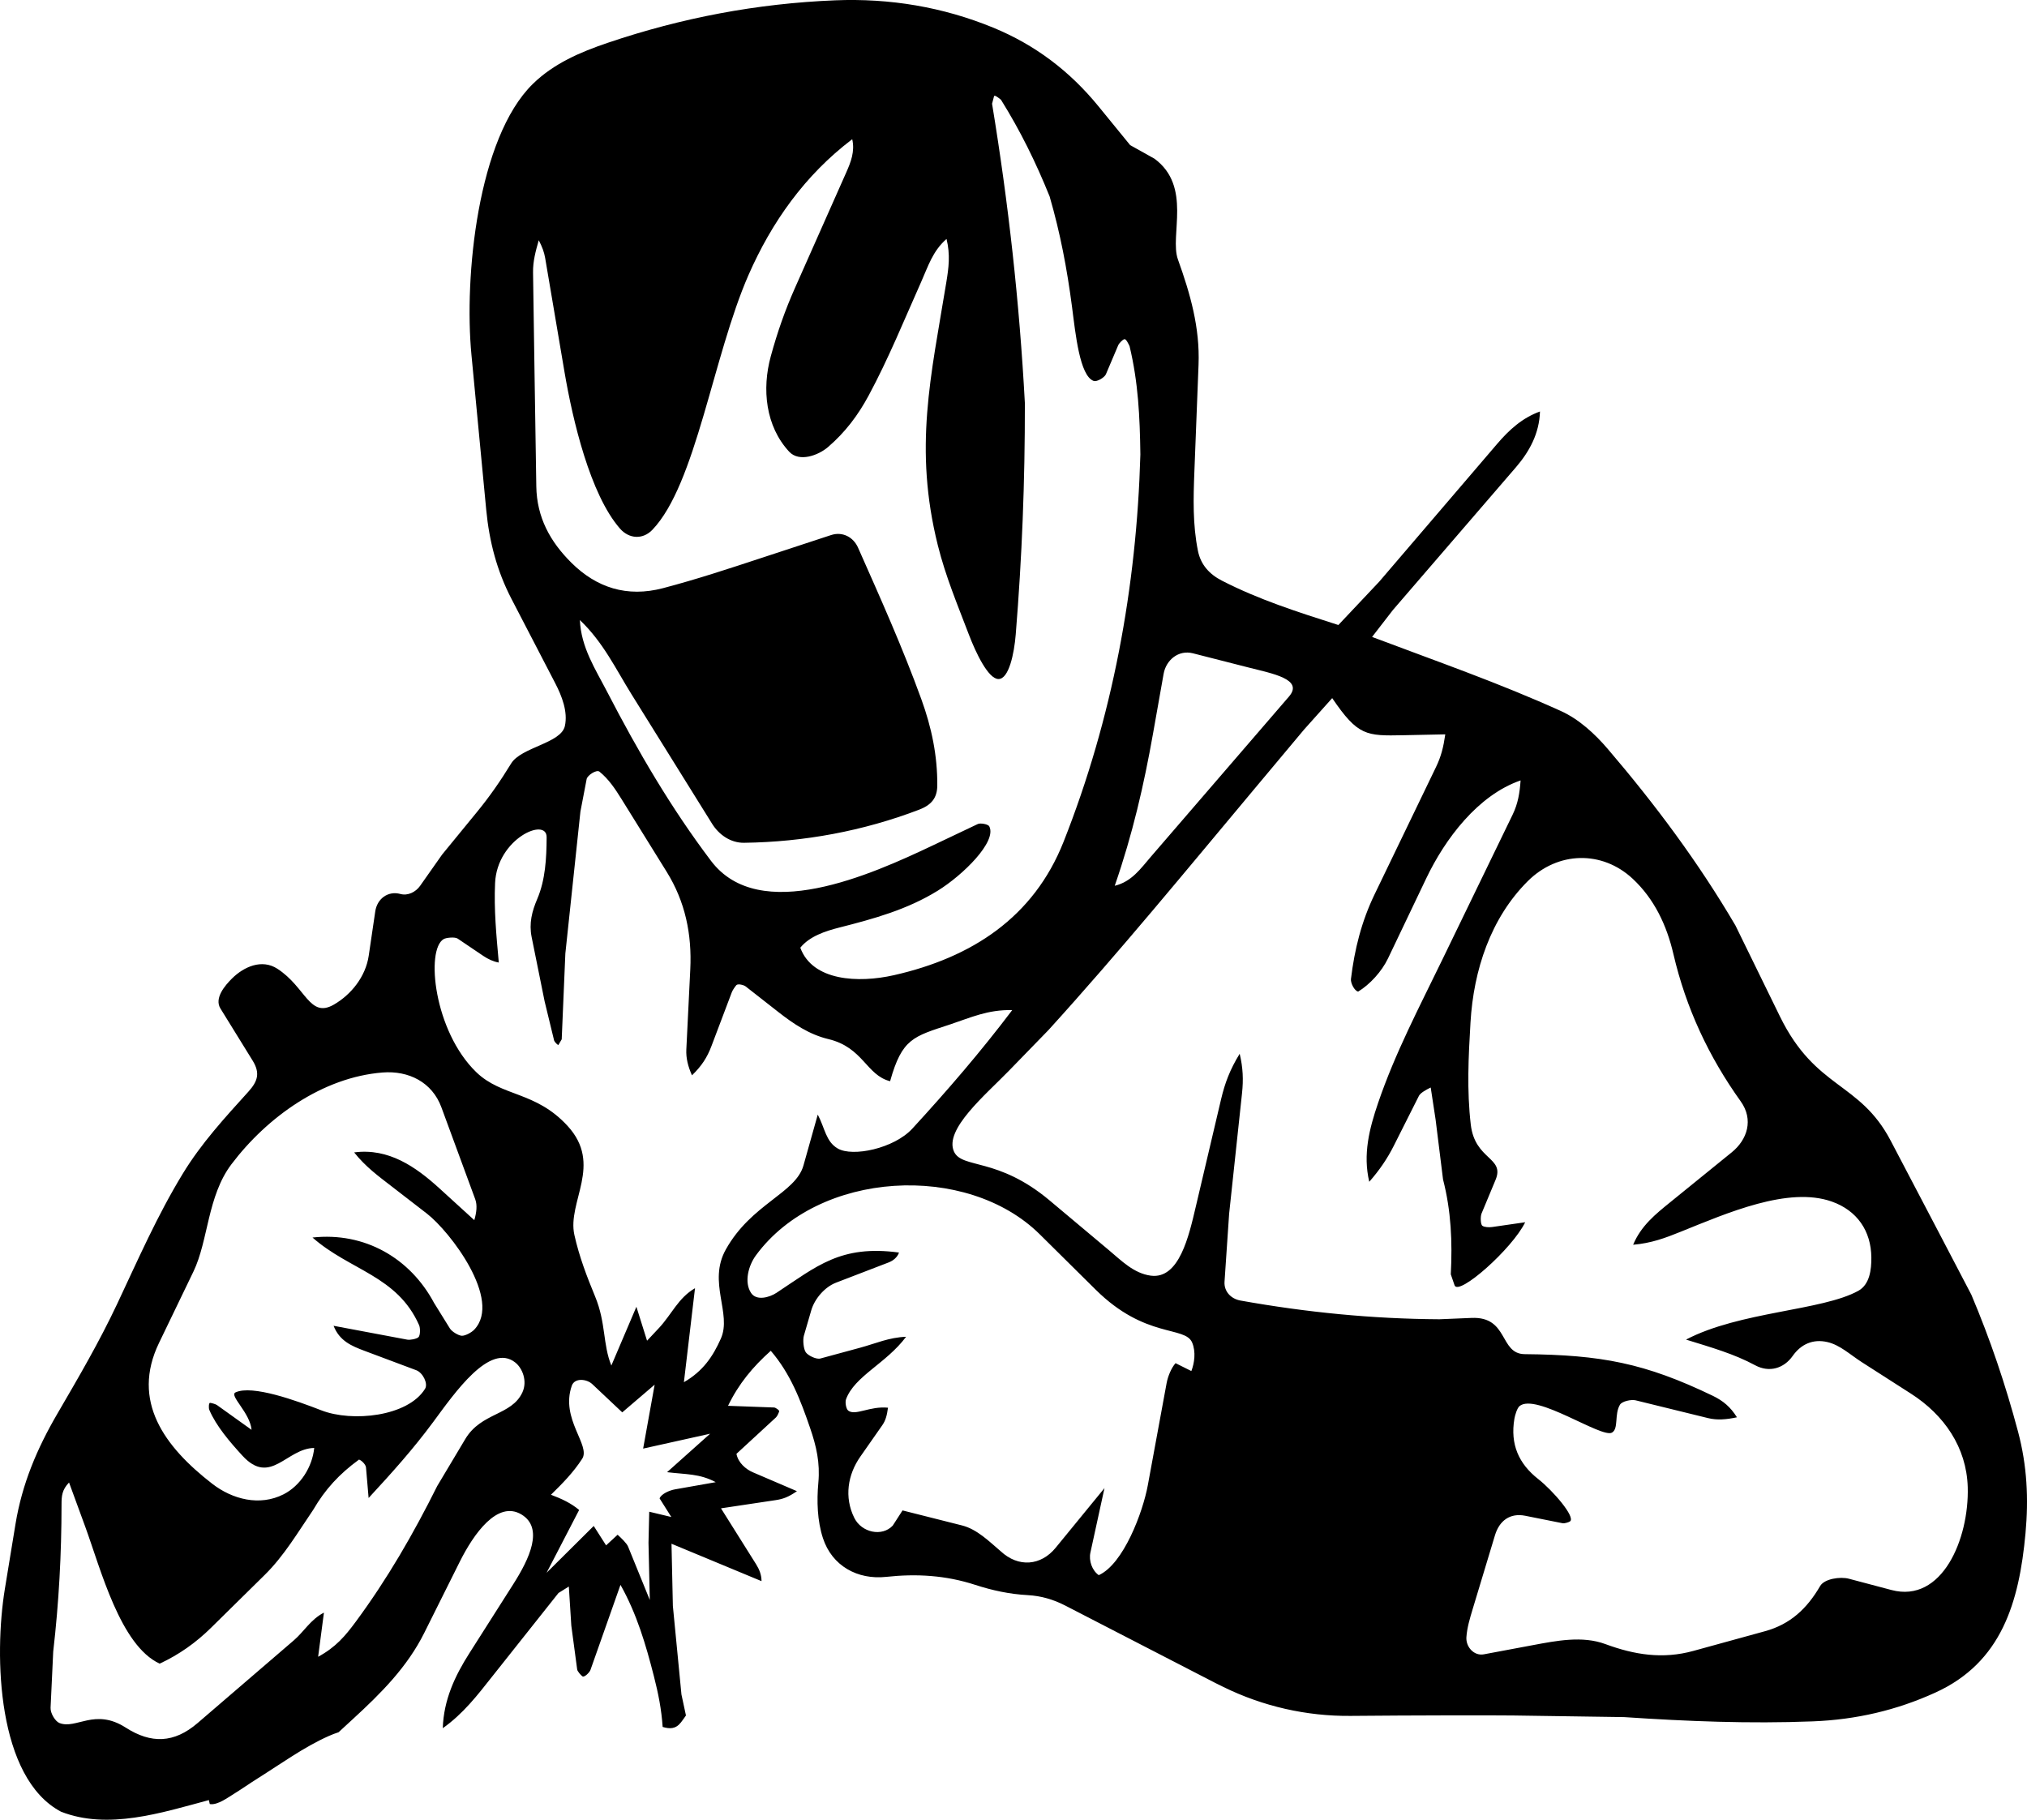
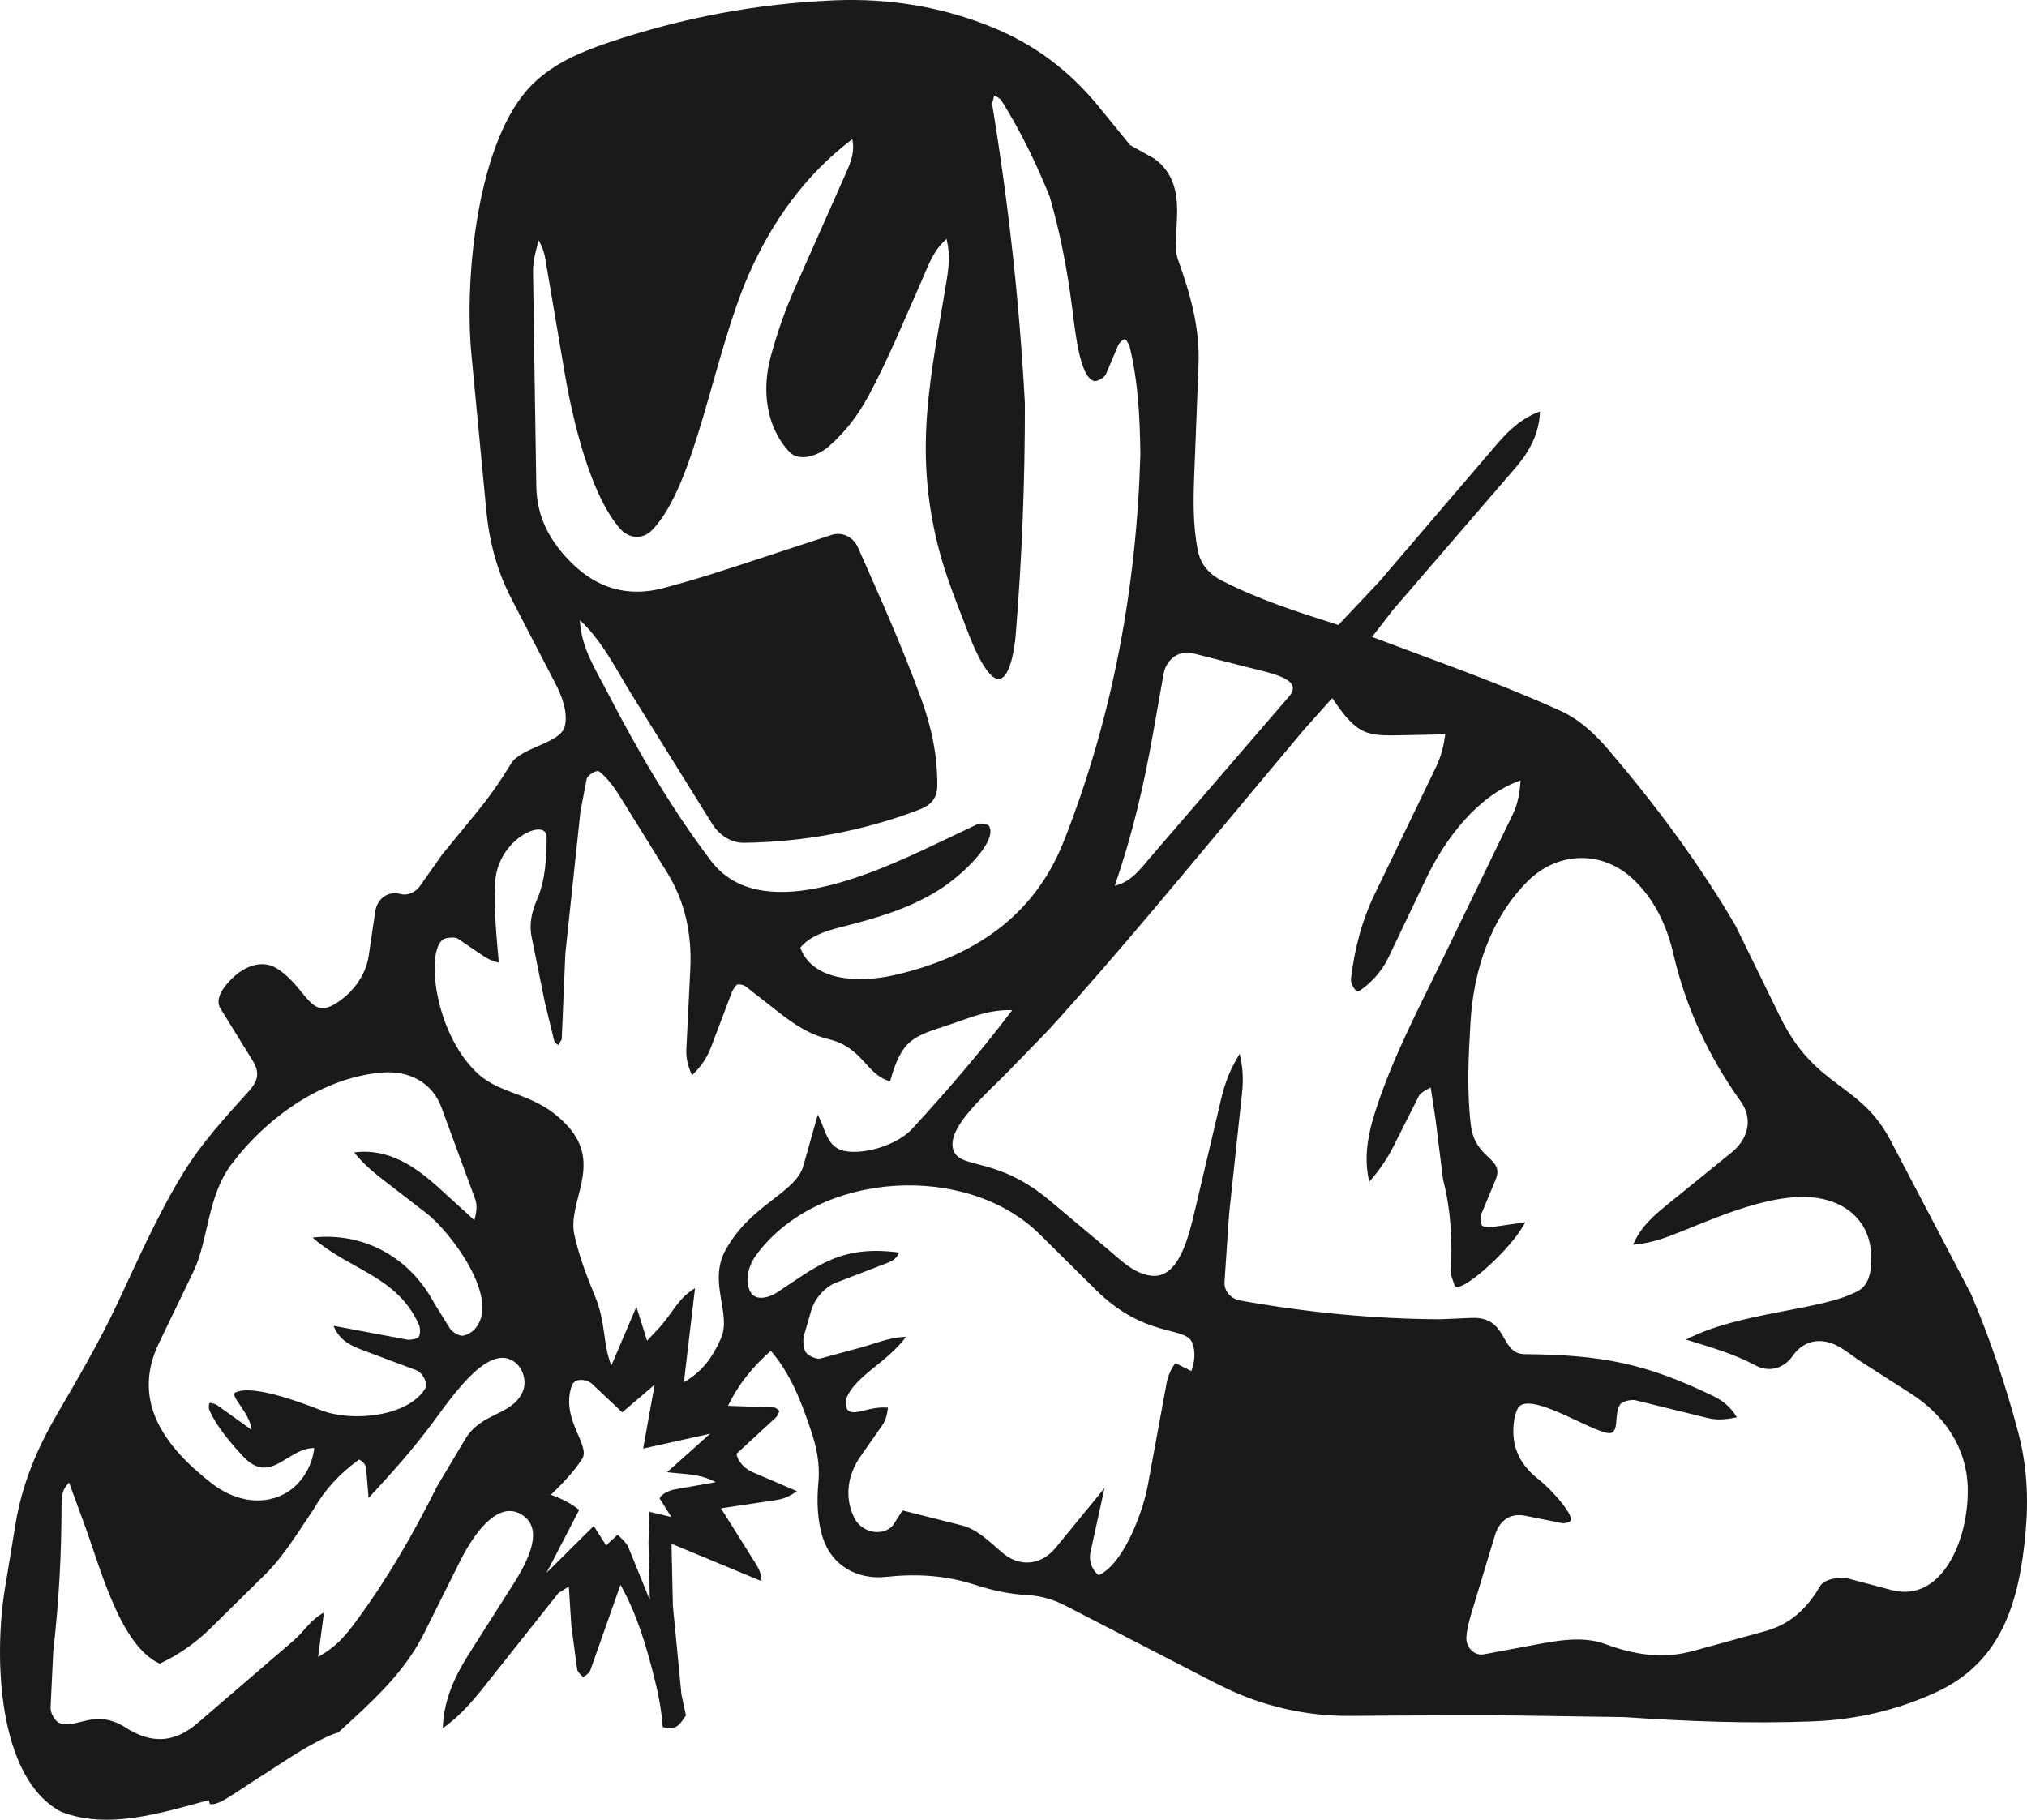
<svg xmlns="http://www.w3.org/2000/svg" preserveAspectRatio="none" overflow="visible" style="display: block;" width="89.1" height="80" viewBox="0 0 89.1 80" fill="none">
-   <path id="Vector" d="M88.706 62.939C88.156 60.872 87.487 58.89 86.654 56.919L85.191 54.12L83.11 50.151C81.74 47.537 79.816 47.904 78.24 44.685L76.284 40.686C74.654 37.908 72.757 35.364 70.672 32.925C70.099 32.255 69.402 31.616 68.612 31.258C65.877 30.02 63.167 29.079 60.312 28.001L61.228 26.817L66.631 20.547C67.229 19.853 67.664 19.054 67.692 18.09C66.913 18.371 66.336 18.899 65.813 19.51L60.626 25.572L58.83 27.477C57.035 26.903 55.348 26.367 53.711 25.527C53.164 25.247 52.78 24.829 52.657 24.215C52.426 23.065 52.454 21.915 52.501 20.731L52.684 16.032C52.747 14.401 52.32 12.915 51.777 11.404C51.403 10.36 52.407 8.201 50.747 6.977L49.678 6.38L48.279 4.666C47.026 3.133 45.509 1.975 43.648 1.211C41.447 0.309 39.124 -0.083 36.709 0.014C33.277 0.153 29.964 0.783 26.725 1.878C25.505 2.291 24.338 2.792 23.42 3.691C20.995 6.066 20.396 12.169 20.723 15.595L21.373 22.414C21.506 23.805 21.841 25.092 22.484 26.331L24.406 30.036C24.698 30.599 24.969 31.294 24.83 31.919C24.66 32.68 22.909 32.845 22.468 33.565C21.994 34.339 21.534 35.004 20.965 35.699L19.434 37.569L18.467 38.943C18.27 39.223 17.922 39.388 17.604 39.302C17.049 39.151 16.577 39.515 16.495 40.067L16.208 42.015C16.071 42.942 15.431 43.73 14.672 44.167C13.605 44.78 13.446 43.399 12.19 42.587C11.512 42.149 10.722 42.495 10.195 43.02C9.886 43.328 9.41 43.883 9.69 44.337L11.105 46.627C11.444 47.177 11.329 47.537 10.918 47.993C9.88 49.141 8.85 50.259 8.037 51.594C6.905 53.452 6.073 55.364 5.147 57.33C4.356 59.009 3.455 60.548 2.523 62.148C1.623 63.692 0.971 65.234 0.68 67.008L0.215 69.846C-0.272 72.817 -0.118 78.162 2.68 79.646C4.742 80.456 7.089 79.7 9.181 79.136L9.221 79.311C9.227 79.312 9.233 79.312 9.24 79.313C9.565 79.362 10.025 79.02 10.282 78.862C10.636 78.644 10.975 78.403 11.326 78.183C12.346 77.544 13.347 76.811 14.45 76.32C14.593 76.256 14.738 76.201 14.882 76.154L15.522 75.565C16.75 74.437 17.899 73.291 18.65 71.784L20.207 68.663C20.823 67.427 21.869 65.949 22.92 66.579C23.915 67.177 23.268 68.533 22.566 69.638L20.626 72.689C19.997 73.678 19.503 74.727 19.463 75.976C20.366 75.336 20.983 74.53 21.636 73.703L24.549 70.032L25.004 69.748L25.113 71.467L25.371 73.396C25.382 73.477 25.539 73.656 25.605 73.698C25.687 73.752 25.915 73.526 25.954 73.416L27.274 69.674C27.993 70.953 28.386 72.295 28.74 73.679C28.935 74.441 29.075 75.136 29.128 75.921C29.438 76.009 29.695 76.024 29.935 75.718C30.012 75.62 30.082 75.518 30.152 75.416L29.954 74.493L29.577 70.6L29.517 67.867L33.474 69.511C33.474 69.235 33.376 68.991 33.236 68.769L31.692 66.31L34.092 65.95C34.415 65.901 34.651 65.82 35.031 65.556L33.099 64.728C32.775 64.59 32.444 64.298 32.372 63.914L34.111 62.311C34.169 62.257 34.235 62.099 34.25 62.046C34.265 61.994 34.087 61.879 34.027 61.877L32.002 61.803C32.47 60.836 33.089 60.091 33.881 59.384C34.75 60.396 35.193 61.563 35.609 62.777C35.884 63.578 36.053 64.308 35.972 65.181C35.897 65.989 35.926 66.864 36.173 67.619C36.573 68.844 37.697 69.459 38.953 69.323C40.294 69.177 41.574 69.255 42.862 69.673C43.627 69.921 44.371 70.082 45.179 70.126C45.766 70.159 46.303 70.316 46.829 70.587L53.42 73.987L53.774 74.162C55.514 75.017 57.43 75.453 59.368 75.435C62.019 75.41 65.66 75.405 66.519 75.417L71.388 75.488C74.184 75.675 76.882 75.784 79.68 75.676C81.587 75.602 83.366 75.188 85.073 74.41C87.977 73.089 88.754 70.454 89.034 67.408C89.174 65.885 89.104 64.436 88.706 62.939ZM51.149 29.622C51.255 29.022 51.797 28.558 52.438 28.721L54.867 29.341C55.942 29.616 57.318 29.858 56.657 30.625L50.592 37.66C50.135 38.191 49.745 38.761 49 38.941C49.786 36.67 50.281 34.52 50.684 32.245L51.149 29.622ZM23.574 21.38L23.497 16.454L23.431 11.982C23.423 11.482 23.546 11.037 23.682 10.562C23.831 10.849 23.919 11.082 23.962 11.335L24.811 16.339C25.174 18.477 25.942 21.74 27.253 23.239C27.652 23.695 28.256 23.73 28.676 23.292C30.592 21.291 31.336 15.671 32.9 12.094C33.913 9.779 35.376 7.7 37.461 6.12C37.584 6.662 37.399 7.128 37.197 7.583L34.943 12.661C34.502 13.655 34.169 14.611 33.88 15.667C33.487 17.102 33.649 18.736 34.69 19.858C35.131 20.333 35.974 20.018 36.398 19.653C37.15 19.006 37.712 18.265 38.187 17.382C39.062 15.753 39.743 14.07 40.499 12.375C40.801 11.699 40.996 11.04 41.606 10.504C41.778 11.201 41.701 11.778 41.597 12.41C40.918 16.557 40.158 19.694 41.224 23.974C41.567 25.348 42.09 26.59 42.592 27.907C42.892 28.693 43.44 29.852 43.89 29.852C44.345 29.852 44.579 28.741 44.648 27.893C44.925 24.481 45.054 21.174 45.05 17.724C44.81 13.268 44.329 8.943 43.608 4.561L43.695 4.229C43.715 4.153 43.938 4.333 44.002 4.389C44.85 5.749 45.534 7.139 46.138 8.637C46.606 10.247 46.904 11.82 47.122 13.488C47.276 14.673 47.459 16.523 48.072 16.746C48.217 16.799 48.551 16.596 48.612 16.453L49.153 15.178C49.19 15.09 49.341 14.936 49.421 14.912C49.5 14.887 49.612 15.134 49.652 15.219C50.032 16.801 50.105 18.313 50.127 19.982C49.962 25.822 48.899 31.578 46.752 37.004C45.432 40.341 42.709 42.096 39.301 42.87C37.72 43.229 35.714 43.126 35.179 41.664C35.581 41.163 36.277 40.934 36.89 40.778C38.42 40.39 39.88 39.986 41.222 39.156C42.328 38.471 43.828 37.001 43.486 36.331C43.434 36.228 43.092 36.174 42.984 36.225L41.029 37.154C38.267 38.466 33.382 40.658 31.255 37.847C29.494 35.518 28.042 33.029 26.694 30.425C26.171 29.415 25.54 28.462 25.49 27.259C26.522 28.244 27.066 29.409 27.756 30.518L31.302 36.215C31.6 36.694 32.113 37.059 32.707 37.051C35.345 37.016 37.948 36.533 40.401 35.596C40.921 35.397 41.197 35.099 41.2 34.532C41.209 33.226 40.952 31.987 40.499 30.739C39.671 28.457 38.701 26.297 37.716 24.075C37.513 23.617 37.04 23.356 36.531 23.523L33.506 24.517C32.062 24.992 30.653 25.46 29.145 25.857C27.559 26.274 26.221 25.834 25.12 24.743C24.186 23.818 23.595 22.748 23.574 21.38ZM6.989 59.04L8.503 55.901C9.162 54.533 9.112 52.589 10.173 51.184C11.742 49.108 14.183 47.359 16.814 47.15C17.969 47.058 18.998 47.581 19.402 48.679L20.889 52.72C20.986 52.984 20.948 53.301 20.849 53.641L19.319 52.246C18.277 51.297 17.083 50.462 15.567 50.663C16.072 51.297 16.626 51.7 17.2 52.144L18.761 53.35C19.782 54.138 22.084 57.147 20.848 58.453C20.727 58.582 20.441 58.734 20.293 58.723C20.145 58.712 19.861 58.54 19.776 58.402L19.08 57.28C18.032 55.314 16.036 54.153 13.737 54.405C15.381 55.855 17.46 56.08 18.423 58.258C18.478 58.382 18.48 58.718 18.389 58.792C18.297 58.866 18.024 58.918 17.901 58.894L14.663 58.285C14.926 58.955 15.459 59.174 16.017 59.384L18.299 60.239C18.585 60.347 18.826 60.824 18.684 61.055C17.927 62.281 15.476 62.527 14.128 62.003C13.029 61.576 11.087 60.87 10.353 61.213C10.06 61.35 10.99 62.1 11.058 62.859L9.537 61.77C9.474 61.725 9.297 61.679 9.235 61.673C9.172 61.668 9.168 61.906 9.2 61.981C9.502 62.692 10.107 63.396 10.654 63.993C11.891 65.343 12.594 63.673 13.812 63.656C13.728 64.496 13.203 65.318 12.464 65.694C11.413 66.228 10.215 65.915 9.332 65.232C7.215 63.593 5.759 61.591 6.989 59.04ZM22.962 61.214C22.488 62.236 21.155 62.089 20.454 63.261L19.219 65.329C18.171 67.431 17.026 69.418 15.63 71.306C15.176 71.919 14.764 72.413 13.984 72.836L14.239 70.895C13.649 71.199 13.37 71.723 12.914 72.115L8.687 75.749C7.65 76.641 6.642 76.664 5.529 75.951C4.162 75.074 3.35 76.043 2.61 75.747C2.43 75.675 2.211 75.32 2.223 75.077L2.339 72.611C2.589 70.438 2.704 68.323 2.705 66.136C2.705 65.768 2.725 65.496 3.035 65.175L3.741 67.102C4.43 68.984 5.287 72.342 7.019 73.138C7.873 72.741 8.614 72.215 9.279 71.559L11.638 69.235C12.492 68.393 13.094 67.363 13.77 66.372C14.29 65.478 14.912 64.8 15.781 64.167C15.909 64.208 16.078 64.393 16.088 64.512L16.203 65.855C17.237 64.737 18.163 63.705 19.048 62.507C19.985 61.239 21.529 59.004 22.652 59.901C22.967 60.153 23.191 60.718 22.962 61.214ZM29.67 65.476C29.431 65.518 29.067 65.675 28.993 65.873L29.509 66.691L28.538 66.459L28.506 67.826L28.563 70.339L27.608 67.992C27.548 67.843 27.303 67.611 27.148 67.471L26.642 67.938L26.098 67.085L24.026 69.143L25.457 66.382C25.101 66.082 24.693 65.891 24.218 65.713C24.74 65.202 25.198 64.736 25.589 64.135C25.978 63.538 24.622 62.383 25.134 60.92C25.261 60.559 25.793 60.622 26.034 60.849L27.352 62.091L28.776 60.874L28.27 63.684L31.214 63.03L29.322 64.721C30.16 64.824 30.747 64.779 31.461 65.16L29.67 65.476ZM31.904 54.931C31.1 56.37 32.179 57.742 31.686 58.85C31.335 59.638 30.901 60.281 30.062 60.765L30.55 56.633C29.814 57.057 29.521 57.79 28.964 58.384L28.442 58.941L27.974 57.449L26.873 60.032C26.492 59.098 26.64 58.164 26.161 57.002C25.791 56.105 25.464 55.254 25.249 54.296C24.92 52.834 26.518 51.206 24.947 49.496C23.537 47.962 22.063 48.227 20.934 47.134C19.074 45.333 18.705 41.752 19.501 41.285C19.613 41.219 19.997 41.182 20.117 41.263L21.245 42.025C21.451 42.164 21.689 42.275 21.925 42.316C21.816 41.098 21.71 40.001 21.762 38.823C21.848 36.871 24.032 35.907 24.028 36.805C24.024 37.732 23.973 38.681 23.617 39.517C23.383 40.065 23.247 40.59 23.37 41.2L23.94 44.024L24.359 45.75C24.371 45.797 24.529 45.968 24.548 45.935L24.691 45.691L24.851 41.918L25.513 35.681L25.787 34.25C25.818 34.085 26.223 33.82 26.349 33.923C26.758 34.252 27.047 34.691 27.312 35.117L29.305 38.327C30.119 39.638 30.419 41.069 30.342 42.623L30.169 46.133C30.15 46.518 30.241 46.88 30.417 47.274C30.845 46.862 31.085 46.485 31.272 45.991L32.173 43.609C32.202 43.533 32.315 43.367 32.368 43.309C32.435 43.236 32.692 43.301 32.773 43.363L34.212 44.49C34.883 45.015 35.572 45.48 36.416 45.682C37.947 46.049 38.078 47.27 39.126 47.533C39.653 45.649 40.145 45.571 41.774 45.033C42.655 44.741 43.42 44.38 44.494 44.407C43.114 46.233 41.651 47.932 40.105 49.615C39.296 50.495 37.477 50.872 36.824 50.491C36.301 50.187 36.264 49.604 35.946 49.001L35.317 51.238C34.973 52.462 33.028 52.92 31.904 54.931ZM52.368 60.275L51.673 59.928C51.49 60.133 51.336 60.504 51.28 60.808L50.453 65.3C50.237 66.473 49.389 68.756 48.298 69.248C48.006 69.044 47.852 68.616 47.931 68.254L48.549 65.421L46.401 68.046C45.758 68.832 44.769 68.927 43.982 68.192C43.486 67.77 42.948 67.229 42.291 67.063L39.672 66.402L39.242 67.069C38.772 67.571 37.873 67.377 37.553 66.732C37.1 65.821 37.265 64.826 37.816 64.039L38.783 62.656C38.929 62.446 38.988 62.224 39.033 61.886C38.225 61.807 37.603 62.254 37.287 62.015C37.187 61.939 37.142 61.642 37.188 61.517C37.562 60.495 38.952 59.945 39.829 58.768C39.07 58.796 38.496 59.063 37.812 59.248L36.062 59.723C35.883 59.772 35.523 59.596 35.421 59.452C35.315 59.302 35.285 58.895 35.335 58.724L35.66 57.606C35.806 57.103 36.245 56.583 36.752 56.388L39.066 55.498C39.261 55.422 39.447 55.274 39.517 55.065C36.949 54.718 35.901 55.672 34.133 56.835C33.819 57.042 33.254 57.196 33.017 56.845C32.704 56.38 32.89 55.648 33.229 55.187C35.975 51.445 42.504 51.094 45.706 54.265L48.163 56.698C50.347 58.861 52.089 58.279 52.403 59.023C52.575 59.431 52.502 59.928 52.368 60.275ZM83.143 69.901L81.267 69.404C80.901 69.307 80.197 69.4 80.006 69.728C79.432 70.715 78.7 71.405 77.587 71.711L74.436 72.578C73.086 72.95 71.846 72.751 70.561 72.276C69.551 71.904 68.409 72.132 67.372 72.326L65.225 72.728C64.796 72.809 64.429 72.405 64.458 71.976C64.486 71.56 64.612 71.142 64.732 70.745L65.715 67.49C65.906 66.859 66.37 66.502 67.046 66.637L68.691 66.966C68.768 66.981 68.965 66.921 69.015 66.882C69.263 66.692 68.254 65.525 67.62 65.027C66.754 64.348 66.378 63.492 66.568 62.37C66.593 62.223 66.684 61.908 66.793 61.816C67.509 61.219 70.408 63.248 70.859 62.98C71.158 62.803 70.953 62.183 71.208 61.754C71.298 61.602 71.706 61.515 71.898 61.562L75.082 62.344C75.472 62.44 75.877 62.409 76.35 62.308C76.065 61.849 75.733 61.578 75.291 61.364C72.302 59.923 70.38 59.564 67.022 59.532C65.898 59.522 66.321 57.87 64.685 57.939L63.273 57.998C60.315 57.981 57.425 57.694 54.525 57.175C54.094 57.097 53.799 56.761 53.826 56.349L54.028 53.364L54.596 48.053C54.658 47.469 54.64 46.947 54.492 46.326C54.064 47.022 53.842 47.615 53.675 48.324L52.564 53.043C52.261 54.331 51.837 56.249 50.583 56.081C49.838 55.981 49.295 55.423 48.737 54.955L46.136 52.773C43.855 50.86 42.282 51.393 41.934 50.626C41.494 49.658 43.312 48.14 44.349 47.073L46.089 45.282C49.228 41.825 52.142 38.263 55.138 34.684L57.325 32.07L58.559 30.691C59.692 32.356 60.05 32.356 61.697 32.322L63.53 32.284C63.447 32.856 63.346 33.257 63.121 33.724L60.424 39.314C59.847 40.509 59.542 41.727 59.383 43.041C59.363 43.21 59.533 43.561 59.7 43.593C60.215 43.281 60.737 42.71 61.013 42.133L62.695 38.611C63.517 36.889 64.956 34.96 66.84 34.309C66.801 34.864 66.725 35.329 66.491 35.812L63.399 42.19C62.381 44.29 61.328 46.287 60.577 48.487C60.19 49.622 59.903 50.75 60.188 51.954C60.643 51.437 60.987 50.926 61.262 50.38L62.372 48.175C62.436 48.048 62.69 47.906 62.889 47.809L63.104 49.219L63.431 51.851C63.788 53.236 63.845 54.595 63.772 56.022L63.937 56.503C64.106 56.997 66.474 54.902 67.042 53.733L65.59 53.943C65.453 53.962 65.247 53.953 65.16 53.888C65.073 53.823 65.073 53.471 65.123 53.351L65.74 51.869C66.156 50.868 64.833 51.008 64.65 49.438C64.475 47.934 64.547 46.477 64.638 44.948C64.774 42.636 65.529 40.363 67.151 38.742C68.475 37.419 70.425 37.379 71.769 38.633C72.714 39.517 73.26 40.666 73.557 41.941C74.112 44.325 75.114 46.458 76.516 48.419C77.092 49.225 76.806 50.103 76.124 50.657L73.423 52.849C72.766 53.381 72.135 53.889 71.787 54.722C72.582 54.656 73.204 54.423 73.877 54.151C75.928 53.324 78.612 52.148 80.52 52.824C81.627 53.215 82.25 54.112 82.258 55.288C82.262 55.81 82.189 56.469 81.684 56.748C80.093 57.627 76.474 57.653 74.112 58.892C75.25 59.245 76.215 59.517 77.154 60.022C77.771 60.353 78.412 60.161 78.8 59.611C79.156 59.105 79.682 58.849 80.332 59.002C80.883 59.131 81.319 59.55 81.836 59.882L84.001 61.27C85.457 62.204 86.445 63.629 86.495 65.381C86.559 67.651 85.371 70.491 83.143 69.901Z" fill="black" />
+   <path id="Vector" d="M88.706 62.939C88.156 60.872 87.487 58.89 86.654 56.919L85.191 54.12L83.11 50.151C81.74 47.537 79.816 47.904 78.24 44.685L76.284 40.686C74.654 37.908 72.757 35.364 70.672 32.925C70.099 32.255 69.402 31.616 68.612 31.258C65.877 30.02 63.167 29.079 60.312 28.001L61.228 26.817L66.631 20.547C67.229 19.853 67.664 19.054 67.692 18.09C66.913 18.371 66.336 18.899 65.813 19.51L60.626 25.572L58.83 27.477C57.035 26.903 55.348 26.367 53.711 25.527C53.164 25.247 52.78 24.829 52.657 24.215C52.426 23.065 52.454 21.915 52.501 20.731L52.684 16.032C52.747 14.401 52.32 12.915 51.777 11.404C51.403 10.36 52.407 8.201 50.747 6.977L49.678 6.38L48.279 4.666C47.026 3.133 45.509 1.975 43.648 1.211C41.447 0.309 39.124 -0.083 36.709 0.014C33.277 0.153 29.964 0.783 26.725 1.878C25.505 2.291 24.338 2.792 23.42 3.691C20.995 6.066 20.396 12.169 20.723 15.595L21.373 22.414C21.506 23.805 21.841 25.092 22.484 26.331L24.406 30.036C24.698 30.599 24.969 31.294 24.83 31.919C24.66 32.68 22.909 32.845 22.468 33.565C21.994 34.339 21.534 35.004 20.965 35.699L19.434 37.569L18.467 38.943C18.27 39.223 17.922 39.388 17.604 39.302C17.049 39.151 16.577 39.515 16.495 40.067L16.208 42.015C16.071 42.942 15.431 43.73 14.672 44.167C13.605 44.78 13.446 43.399 12.19 42.587C11.512 42.149 10.722 42.495 10.195 43.02C9.886 43.328 9.41 43.883 9.69 44.337L11.105 46.627C11.444 47.177 11.329 47.537 10.918 47.993C9.88 49.141 8.85 50.259 8.037 51.594C6.905 53.452 6.073 55.364 5.147 57.33C4.356 59.009 3.455 60.548 2.523 62.148C1.623 63.692 0.971 65.234 0.68 67.008L0.215 69.846C-0.272 72.817 -0.118 78.162 2.68 79.646C4.742 80.456 7.089 79.7 9.181 79.136L9.221 79.311C9.227 79.312 9.233 79.312 9.24 79.313C9.565 79.362 10.025 79.02 10.282 78.862C10.636 78.644 10.975 78.403 11.326 78.183C12.346 77.544 13.347 76.811 14.45 76.32C14.593 76.256 14.738 76.201 14.882 76.154L15.522 75.565C16.75 74.437 17.899 73.291 18.65 71.784L20.207 68.663C20.823 67.427 21.869 65.949 22.92 66.579C23.915 67.177 23.268 68.533 22.566 69.638L20.626 72.689C19.997 73.678 19.503 74.727 19.463 75.976C20.366 75.336 20.983 74.53 21.636 73.703L24.549 70.032L25.004 69.748L25.113 71.467L25.371 73.396C25.382 73.477 25.539 73.656 25.605 73.698C25.687 73.752 25.915 73.526 25.954 73.416L27.274 69.674C27.993 70.953 28.386 72.295 28.74 73.679C28.935 74.441 29.075 75.136 29.128 75.921C29.438 76.009 29.695 76.024 29.935 75.718C30.012 75.62 30.082 75.518 30.152 75.416L29.954 74.493L29.577 70.6L29.517 67.867L33.474 69.511C33.474 69.235 33.376 68.991 33.236 68.769L31.692 66.31L34.092 65.95C34.415 65.901 34.651 65.82 35.031 65.556L33.099 64.728C32.775 64.59 32.444 64.298 32.372 63.914L34.111 62.311C34.169 62.257 34.235 62.099 34.25 62.046C34.265 61.994 34.087 61.879 34.027 61.877L32.002 61.803C32.47 60.836 33.089 60.091 33.881 59.384C34.75 60.396 35.193 61.563 35.609 62.777C35.884 63.578 36.053 64.308 35.972 65.181C35.897 65.989 35.926 66.864 36.173 67.619C36.573 68.844 37.697 69.459 38.953 69.323C40.294 69.177 41.574 69.255 42.862 69.673C43.627 69.921 44.371 70.082 45.179 70.126C45.766 70.159 46.303 70.316 46.829 70.587L53.42 73.987L53.774 74.162C55.514 75.017 57.43 75.453 59.368 75.435C62.019 75.41 65.66 75.405 66.519 75.417L71.388 75.488C74.184 75.675 76.882 75.784 79.68 75.676C81.587 75.602 83.366 75.188 85.073 74.41C87.977 73.089 88.754 70.454 89.034 67.408C89.174 65.885 89.104 64.436 88.706 62.939ZM51.149 29.622C51.255 29.022 51.797 28.558 52.438 28.721L54.867 29.341C55.942 29.616 57.318 29.858 56.657 30.625L50.592 37.66C50.135 38.191 49.745 38.761 49 38.941C49.786 36.67 50.281 34.52 50.684 32.245L51.149 29.622ZM23.574 21.38L23.497 16.454L23.431 11.982C23.423 11.482 23.546 11.037 23.682 10.562C23.831 10.849 23.919 11.082 23.962 11.335L24.811 16.339C25.174 18.477 25.942 21.74 27.253 23.239C27.652 23.695 28.256 23.73 28.676 23.292C30.592 21.291 31.336 15.671 32.9 12.094C33.913 9.779 35.376 7.7 37.461 6.12C37.584 6.662 37.399 7.128 37.197 7.583L34.943 12.661C34.502 13.655 34.169 14.611 33.88 15.667C33.487 17.102 33.649 18.736 34.69 19.858C35.131 20.333 35.974 20.018 36.398 19.653C37.15 19.006 37.712 18.265 38.187 17.382C39.062 15.753 39.743 14.07 40.499 12.375C40.801 11.699 40.996 11.04 41.606 10.504C41.778 11.201 41.701 11.778 41.597 12.41C40.918 16.557 40.158 19.694 41.224 23.974C41.567 25.348 42.09 26.59 42.592 27.907C42.892 28.693 43.44 29.852 43.89 29.852C44.345 29.852 44.579 28.741 44.648 27.893C44.925 24.481 45.054 21.174 45.05 17.724C44.81 13.268 44.329 8.943 43.608 4.561L43.695 4.229C43.715 4.153 43.938 4.333 44.002 4.389C44.85 5.749 45.534 7.139 46.138 8.637C46.606 10.247 46.904 11.82 47.122 13.488C47.276 14.673 47.459 16.523 48.072 16.746C48.217 16.799 48.551 16.596 48.612 16.453L49.153 15.178C49.19 15.09 49.341 14.936 49.421 14.912C49.5 14.887 49.612 15.134 49.652 15.219C50.032 16.801 50.105 18.313 50.127 19.982C49.962 25.822 48.899 31.578 46.752 37.004C45.432 40.341 42.709 42.096 39.301 42.87C37.72 43.229 35.714 43.126 35.179 41.664C35.581 41.163 36.277 40.934 36.89 40.778C38.42 40.39 39.88 39.986 41.222 39.156C42.328 38.471 43.828 37.001 43.486 36.331C43.434 36.228 43.092 36.174 42.984 36.225L41.029 37.154C38.267 38.466 33.382 40.658 31.255 37.847C29.494 35.518 28.042 33.029 26.694 30.425C26.171 29.415 25.54 28.462 25.49 27.259C26.522 28.244 27.066 29.409 27.756 30.518L31.302 36.215C31.6 36.694 32.113 37.059 32.707 37.051C35.345 37.016 37.948 36.533 40.401 35.596C40.921 35.397 41.197 35.099 41.2 34.532C41.209 33.226 40.952 31.987 40.499 30.739C39.671 28.457 38.701 26.297 37.716 24.075C37.513 23.617 37.04 23.356 36.531 23.523L33.506 24.517C32.062 24.992 30.653 25.46 29.145 25.857C27.559 26.274 26.221 25.834 25.12 24.743C24.186 23.818 23.595 22.748 23.574 21.38ZM6.989 59.04L8.503 55.901C9.162 54.533 9.112 52.589 10.173 51.184C11.742 49.108 14.183 47.359 16.814 47.15C17.969 47.058 18.998 47.581 19.402 48.679L20.889 52.72C20.986 52.984 20.948 53.301 20.849 53.641L19.319 52.246C18.277 51.297 17.083 50.462 15.567 50.663C16.072 51.297 16.626 51.7 17.2 52.144L18.761 53.35C19.782 54.138 22.084 57.147 20.848 58.453C20.727 58.582 20.441 58.734 20.293 58.723C20.145 58.712 19.861 58.54 19.776 58.402L19.08 57.28C18.032 55.314 16.036 54.153 13.737 54.405C15.381 55.855 17.46 56.08 18.423 58.258C18.478 58.382 18.48 58.718 18.389 58.792C18.297 58.866 18.024 58.918 17.901 58.894L14.663 58.285C14.926 58.955 15.459 59.174 16.017 59.384L18.299 60.239C18.585 60.347 18.826 60.824 18.684 61.055C17.927 62.281 15.476 62.527 14.128 62.003C13.029 61.576 11.087 60.87 10.353 61.213C10.06 61.35 10.99 62.1 11.058 62.859L9.537 61.77C9.474 61.725 9.297 61.679 9.235 61.673C9.172 61.668 9.168 61.906 9.2 61.981C9.502 62.692 10.107 63.396 10.654 63.993C11.891 65.343 12.594 63.673 13.812 63.656C13.728 64.496 13.203 65.318 12.464 65.694C11.413 66.228 10.215 65.915 9.332 65.232C7.215 63.593 5.759 61.591 6.989 59.04ZM22.962 61.214C22.488 62.236 21.155 62.089 20.454 63.261L19.219 65.329C18.171 67.431 17.026 69.418 15.63 71.306C15.176 71.919 14.764 72.413 13.984 72.836L14.239 70.895C13.649 71.199 13.37 71.723 12.914 72.115L8.687 75.749C7.65 76.641 6.642 76.664 5.529 75.951C4.162 75.074 3.35 76.043 2.61 75.747C2.43 75.675 2.211 75.32 2.223 75.077L2.339 72.611C2.589 70.438 2.704 68.323 2.705 66.136C2.705 65.768 2.725 65.496 3.035 65.175L3.741 67.102C4.43 68.984 5.287 72.342 7.019 73.138C7.873 72.741 8.614 72.215 9.279 71.559L11.638 69.235C12.492 68.393 13.094 67.363 13.77 66.372C14.29 65.478 14.912 64.8 15.781 64.167C15.909 64.208 16.078 64.393 16.088 64.512L16.203 65.855C17.237 64.737 18.163 63.705 19.048 62.507C19.985 61.239 21.529 59.004 22.652 59.901C22.967 60.153 23.191 60.718 22.962 61.214ZM29.67 65.476C29.431 65.518 29.067 65.675 28.993 65.873L29.509 66.691L28.538 66.459L28.506 67.826L28.563 70.339L27.608 67.992C27.548 67.843 27.303 67.611 27.148 67.471L26.642 67.938L26.098 67.085L24.026 69.143L25.457 66.382C25.101 66.082 24.693 65.891 24.218 65.713C24.74 65.202 25.198 64.736 25.589 64.135C25.978 63.538 24.622 62.383 25.134 60.92C25.261 60.559 25.793 60.622 26.034 60.849L27.352 62.091L28.776 60.874L28.27 63.684L31.214 63.03L29.322 64.721C30.16 64.824 30.747 64.779 31.461 65.16L29.67 65.476ZM31.904 54.931C31.1 56.37 32.179 57.742 31.686 58.85C31.335 59.638 30.901 60.281 30.062 60.765L30.55 56.633C29.814 57.057 29.521 57.79 28.964 58.384L28.442 58.941L27.974 57.449L26.873 60.032C26.492 59.098 26.64 58.164 26.161 57.002C25.791 56.105 25.464 55.254 25.249 54.296C24.92 52.834 26.518 51.206 24.947 49.496C23.537 47.962 22.063 48.227 20.934 47.134C19.074 45.333 18.705 41.752 19.501 41.285C19.613 41.219 19.997 41.182 20.117 41.263L21.245 42.025C21.451 42.164 21.689 42.275 21.925 42.316C21.816 41.098 21.71 40.001 21.762 38.823C21.848 36.871 24.032 35.907 24.028 36.805C24.024 37.732 23.973 38.681 23.617 39.517C23.383 40.065 23.247 40.59 23.37 41.2L23.94 44.024L24.359 45.75C24.371 45.797 24.529 45.968 24.548 45.935L24.691 45.691L24.851 41.918L25.513 35.681L25.787 34.25C25.818 34.085 26.223 33.82 26.349 33.923C26.758 34.252 27.047 34.691 27.312 35.117L29.305 38.327C30.119 39.638 30.419 41.069 30.342 42.623L30.169 46.133C30.15 46.518 30.241 46.88 30.417 47.274C30.845 46.862 31.085 46.485 31.272 45.991L32.173 43.609C32.202 43.533 32.315 43.367 32.368 43.309C32.435 43.236 32.692 43.301 32.773 43.363L34.212 44.49C34.883 45.015 35.572 45.48 36.416 45.682C37.947 46.049 38.078 47.27 39.126 47.533C39.653 45.649 40.145 45.571 41.774 45.033C42.655 44.741 43.42 44.38 44.494 44.407C43.114 46.233 41.651 47.932 40.105 49.615C39.296 50.495 37.477 50.872 36.824 50.491C36.301 50.187 36.264 49.604 35.946 49.001L35.317 51.238C34.973 52.462 33.028 52.92 31.904 54.931ZM52.368 60.275L51.673 59.928C51.49 60.133 51.336 60.504 51.28 60.808L50.453 65.3C50.237 66.473 49.389 68.756 48.298 69.248C48.006 69.044 47.852 68.616 47.931 68.254L48.549 65.421L46.401 68.046C45.758 68.832 44.769 68.927 43.982 68.192C43.486 67.77 42.948 67.229 42.291 67.063L39.672 66.402L39.242 67.069C38.772 67.571 37.873 67.377 37.553 66.732C37.1 65.821 37.265 64.826 37.816 64.039L38.783 62.656C38.929 62.446 38.988 62.224 39.033 61.886C38.225 61.807 37.603 62.254 37.287 62.015C37.187 61.939 37.142 61.642 37.188 61.517C37.562 60.495 38.952 59.945 39.829 58.768C39.07 58.796 38.496 59.063 37.812 59.248L36.062 59.723C35.883 59.772 35.523 59.596 35.421 59.452C35.315 59.302 35.285 58.895 35.335 58.724L35.66 57.606C35.806 57.103 36.245 56.583 36.752 56.388L39.066 55.498C39.261 55.422 39.447 55.274 39.517 55.065C36.949 54.718 35.901 55.672 34.133 56.835C33.819 57.042 33.254 57.196 33.017 56.845C32.704 56.38 32.89 55.648 33.229 55.187C35.975 51.445 42.504 51.094 45.706 54.265L48.163 56.698C50.347 58.861 52.089 58.279 52.403 59.023C52.575 59.431 52.502 59.928 52.368 60.275ZM83.143 69.901L81.267 69.404C80.901 69.307 80.197 69.4 80.006 69.728C79.432 70.715 78.7 71.405 77.587 71.711L74.436 72.578C73.086 72.95 71.846 72.751 70.561 72.276C69.551 71.904 68.409 72.132 67.372 72.326L65.225 72.728C64.796 72.809 64.429 72.405 64.458 71.976C64.486 71.56 64.612 71.142 64.732 70.745L65.715 67.49C65.906 66.859 66.37 66.502 67.046 66.637L68.691 66.966C68.768 66.981 68.965 66.921 69.015 66.882C69.263 66.692 68.254 65.525 67.62 65.027C66.754 64.348 66.378 63.492 66.568 62.37C66.593 62.223 66.684 61.908 66.793 61.816C67.509 61.219 70.408 63.248 70.859 62.98C71.158 62.803 70.953 62.183 71.208 61.754C71.298 61.602 71.706 61.515 71.898 61.562L75.082 62.344C75.472 62.44 75.877 62.409 76.35 62.308C76.065 61.849 75.733 61.578 75.291 61.364C72.302 59.923 70.38 59.564 67.022 59.532C65.898 59.522 66.321 57.87 64.685 57.939L63.273 57.998C60.315 57.981 57.425 57.694 54.525 57.175C54.094 57.097 53.799 56.761 53.826 56.349L54.028 53.364L54.596 48.053C54.658 47.469 54.64 46.947 54.492 46.326C54.064 47.022 53.842 47.615 53.675 48.324L52.564 53.043C52.261 54.331 51.837 56.249 50.583 56.081C49.838 55.981 49.295 55.423 48.737 54.955L46.136 52.773C43.855 50.86 42.282 51.393 41.934 50.626C41.494 49.658 43.312 48.14 44.349 47.073L46.089 45.282C49.228 41.825 52.142 38.263 55.138 34.684L57.325 32.07L58.559 30.691C59.692 32.356 60.05 32.356 61.697 32.322L63.53 32.284C63.447 32.856 63.346 33.257 63.121 33.724L60.424 39.314C59.847 40.509 59.542 41.727 59.383 43.041C59.363 43.21 59.533 43.561 59.7 43.593C60.215 43.281 60.737 42.71 61.013 42.133L62.695 38.611C63.517 36.889 64.956 34.96 66.84 34.309C66.801 34.864 66.725 35.329 66.491 35.812L63.399 42.19C62.381 44.29 61.328 46.287 60.577 48.487C60.19 49.622 59.903 50.75 60.188 51.954C60.643 51.437 60.987 50.926 61.262 50.38L62.372 48.175C62.436 48.048 62.69 47.906 62.889 47.809L63.104 49.219L63.431 51.851C63.788 53.236 63.845 54.595 63.772 56.022L63.937 56.503C64.106 56.997 66.474 54.902 67.042 53.733L65.59 53.943C65.453 53.962 65.247 53.953 65.16 53.888C65.073 53.823 65.073 53.471 65.123 53.351L65.74 51.869C66.156 50.868 64.833 51.008 64.65 49.438C64.475 47.934 64.547 46.477 64.638 44.948C64.774 42.636 65.529 40.363 67.151 38.742C68.475 37.419 70.425 37.379 71.769 38.633C72.714 39.517 73.26 40.666 73.557 41.941C74.112 44.325 75.114 46.458 76.516 48.419C77.092 49.225 76.806 50.103 76.124 50.657L73.423 52.849C72.766 53.381 72.135 53.889 71.787 54.722C72.582 54.656 73.204 54.423 73.877 54.151C75.928 53.324 78.612 52.148 80.52 52.824C81.627 53.215 82.25 54.112 82.258 55.288C82.262 55.81 82.189 56.469 81.684 56.748C80.093 57.627 76.474 57.653 74.112 58.892C75.25 59.245 76.215 59.517 77.154 60.022C77.771 60.353 78.412 60.161 78.8 59.611C79.156 59.105 79.682 58.849 80.332 59.002C80.883 59.131 81.319 59.55 81.836 59.882L84.001 61.27C85.457 62.204 86.445 63.629 86.495 65.381C86.559 67.651 85.371 70.491 83.143 69.901Z" fill="#1A1A1A" />
</svg>
